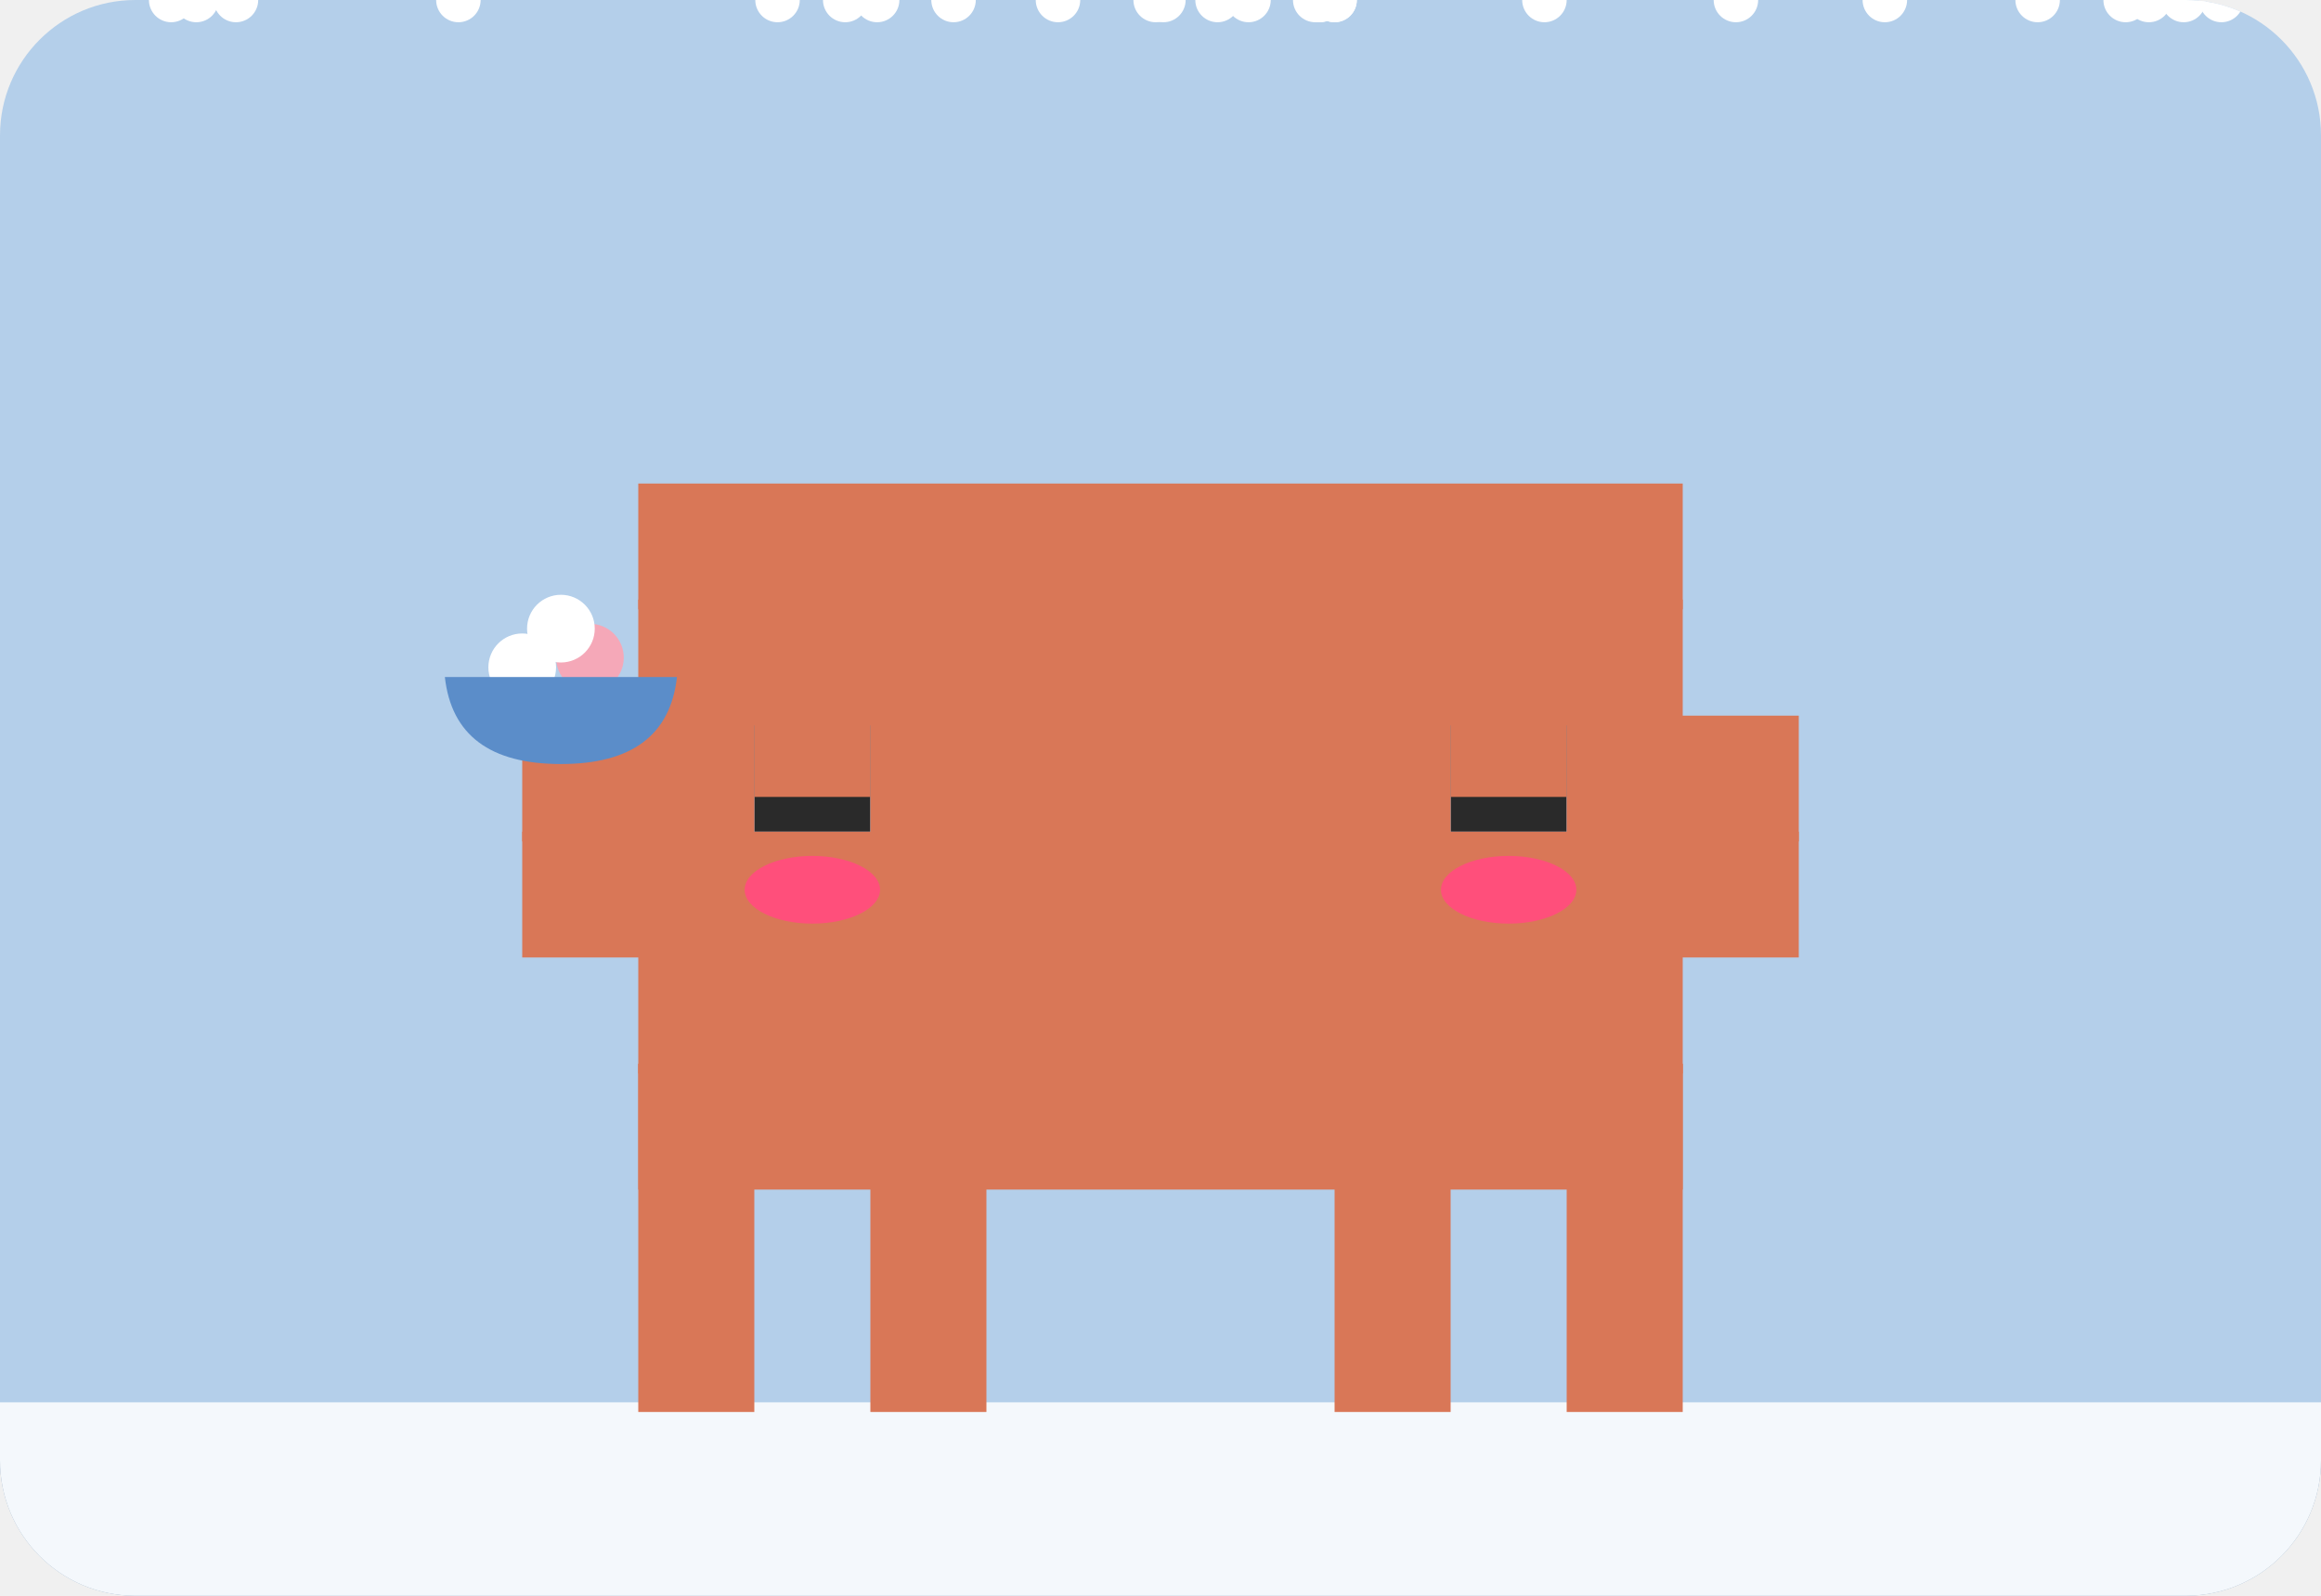
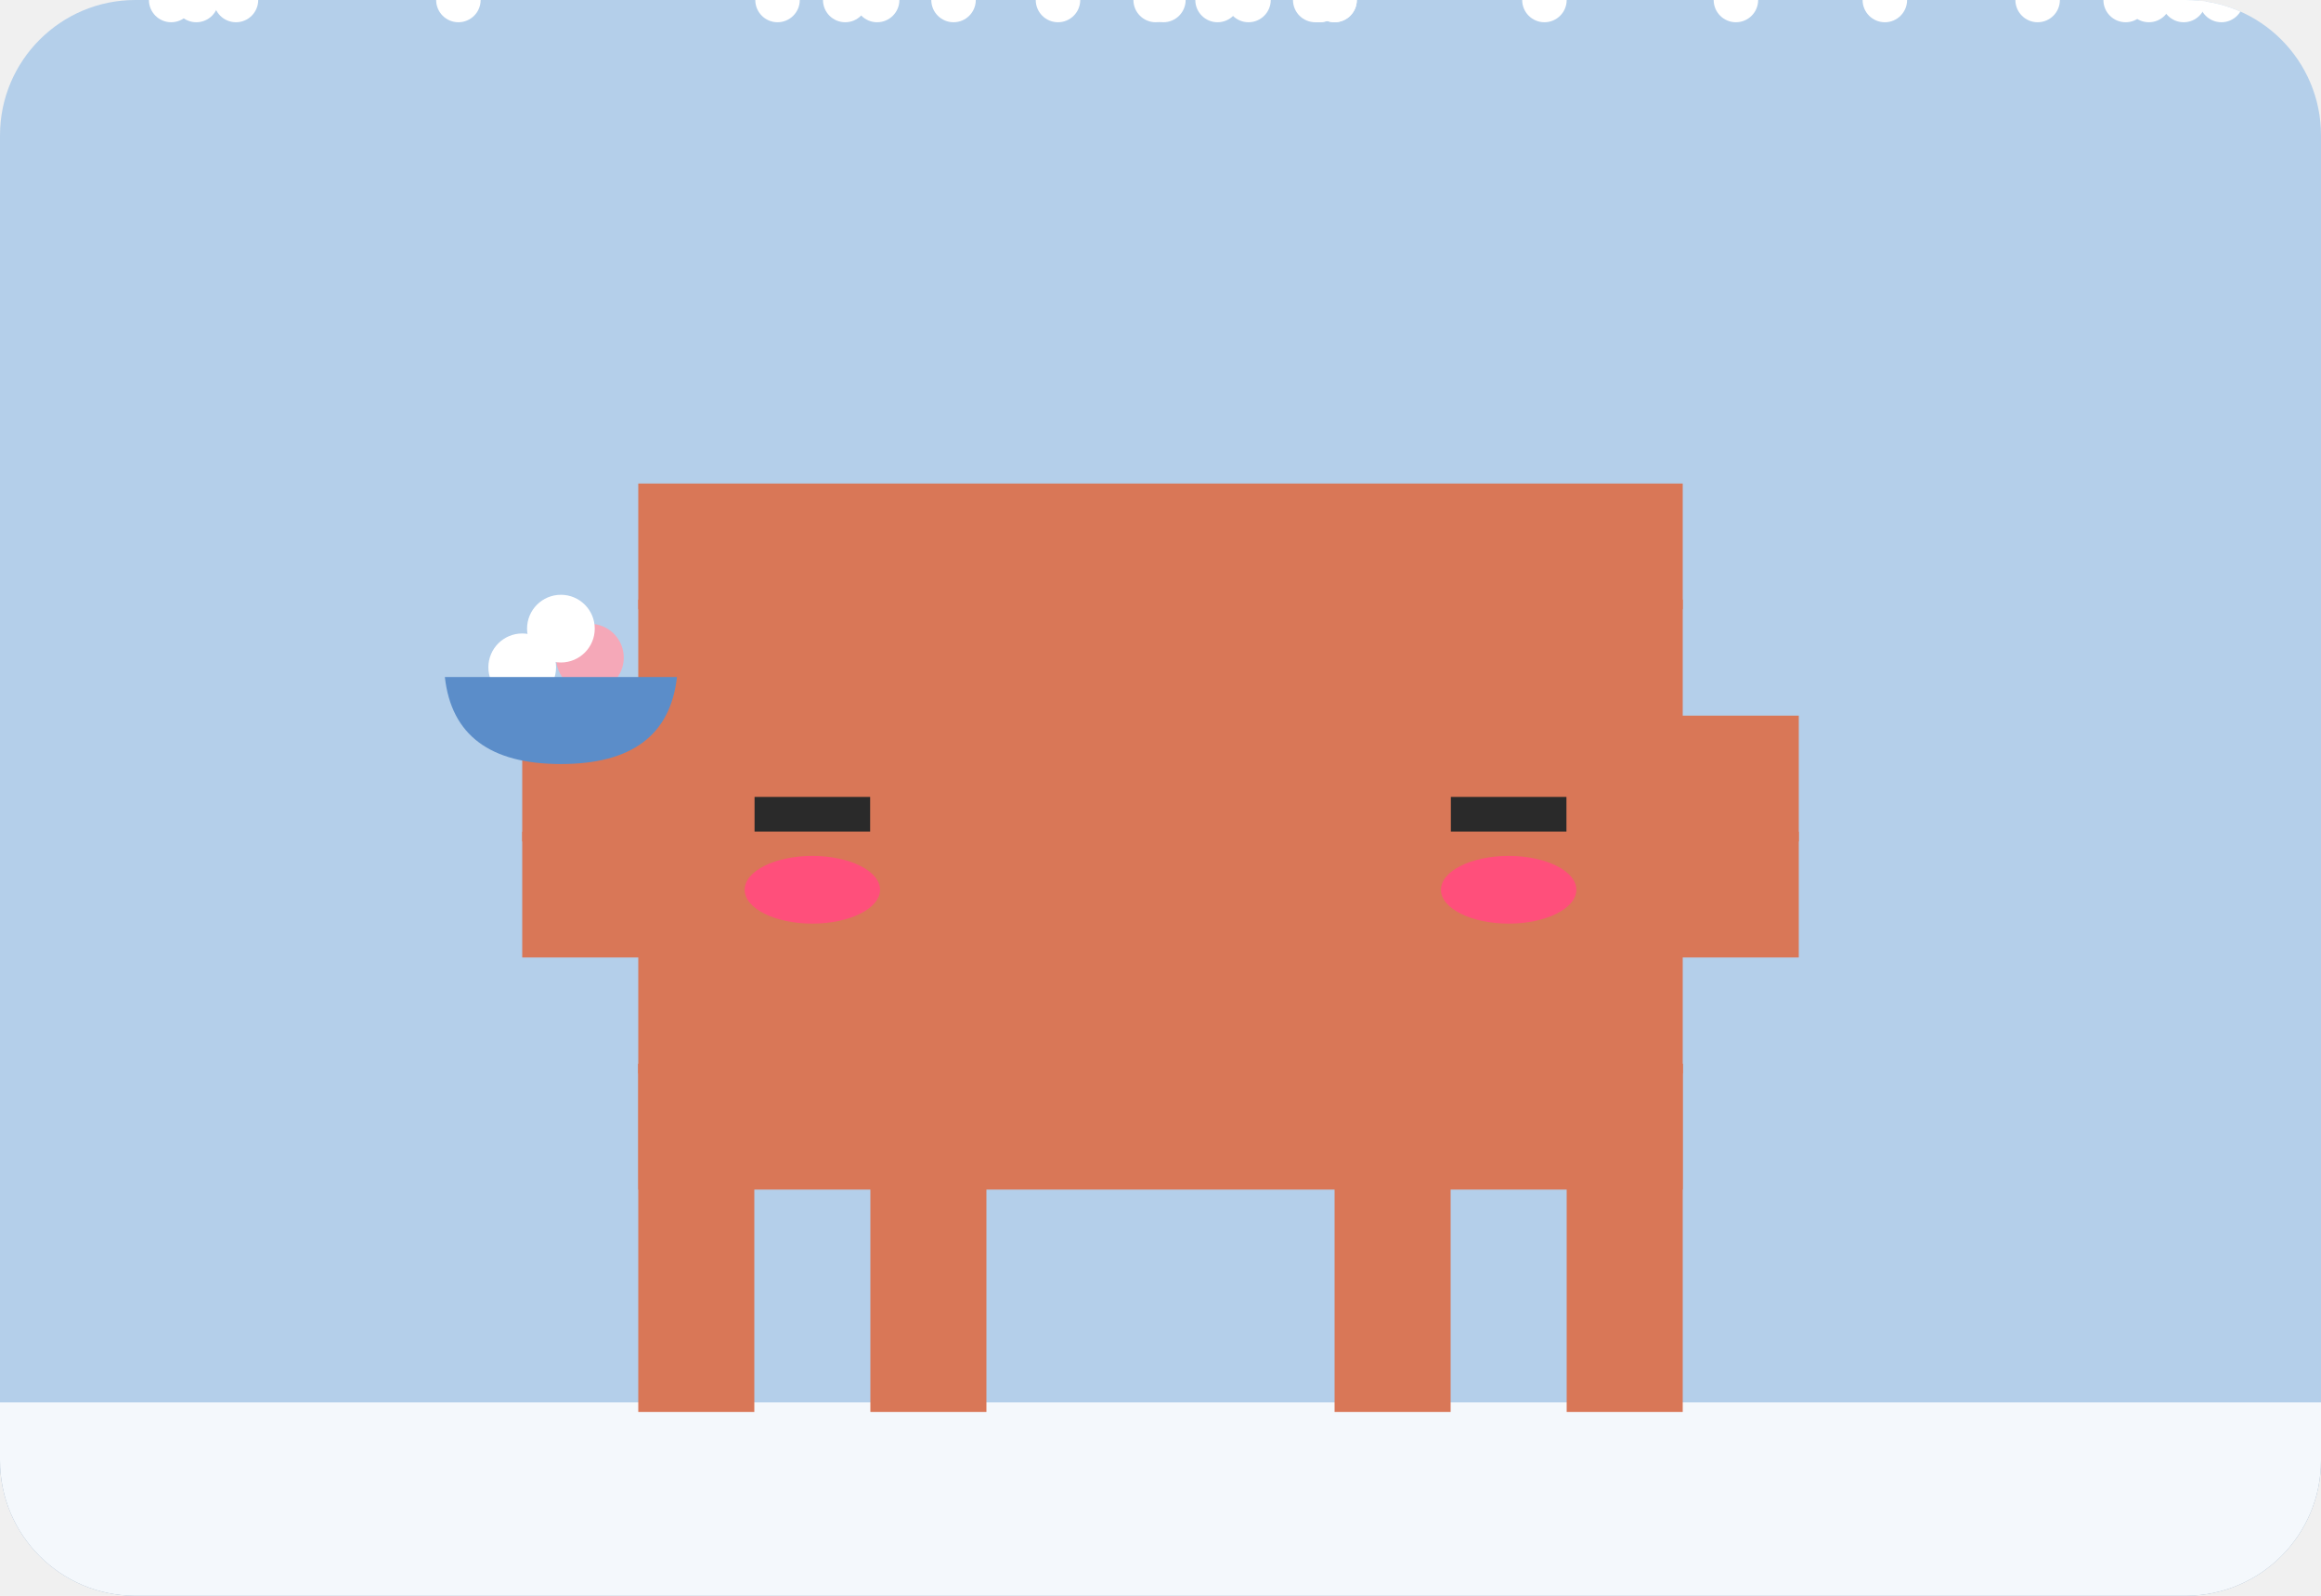
<svg xmlns="http://www.w3.org/2000/svg" class="bob" viewBox="-54 -50 240 165" width="240" height="165">
  <style>@keyframes blink{0%,88%,100%{transform:scaleY(0)}90.5%{transform:scaleY(.8)}92.5%,94.5%{transform:scaleY(1)}96.5%{transform:scaleY(.8)}}@keyframes bob{0%,100%{transform:translateY(0)}50%{transform:translateY(-6px)}}@keyframes hop{0%,100%{transform:translateY(0)}40%{transform:translateY(-16px)}60%{transform:translateY(-16px)}}@keyframes legA{0%,100%{transform:translateY(0)}50%{transform:translateY(-5px)}}@keyframes legB{0%,100%{transform:translateY(-5px)}50%{transform:translateY(0)}}@keyframes breathe{0%,100%{transform:scaleY(1)}50%{transform:scaleY(.95)}}@keyframes z{0%{opacity:0;transform:translate(0,0)}30%{opacity:1}100%{opacity:0;transform:translate(10px,-18px)}}@keyframes fall{0%{transform:translate(0,0);opacity:0}10%{opacity:1}90%{opacity:1}100%{transform:translate(8px,165px);opacity:0}}@keyframes drift{0%{transform:translate(0,0) rotate(0);opacity:0}10%{opacity:1}50%{transform:translate(14px,82px) rotate(180deg)}90%{opacity:1}100%{transform:translate(-4px,165px) rotate(360deg);opacity:0}}@keyframes rain{0%{transform:translate(0,0)}100%{transform:translate(-6px,170px)}}@keyframes rise{0%{transform:translate(0,0);opacity:0}15%{opacity:1}85%{opacity:1}100%{transform:translate(6px,-150px);opacity:0}}@keyframes twinkle{0%,100%{opacity:.25}50%{opacity:1}}@keyframes spin{to{transform:rotate(360deg)}}@keyframes sway{0%,100%{transform:rotate(-6deg)}50%{transform:rotate(6deg)}}@keyframes burst{0%{transform:scale(.1);opacity:0}15%{opacity:1}70%{transform:scale(1);opacity:1}100%{transform:scale(1.15);opacity:0}}@keyframes heat{0%{transform:translateY(0);opacity:0}30%{opacity:.8}100%{transform:translateY(-26px);opacity:0}}@keyframes drip{0%,60%{transform:translateY(0);opacity:0}70%{opacity:1}100%{transform:translateY(14px);opacity:0}}.lid{transform-box:fill-box;transform-origin:50% 0;transform:scaleY(0);animation:blink 3.5s infinite}.bob .body{animation:bob .9s ease-in-out infinite}.walk .body{animation:bob .4s steps(2) infinite}.walk .la{animation:legA .4s steps(2) infinite}.walk .lb{animation:legB .4s steps(2) infinite}.jump .all{animation:hop .7s ease-in-out infinite}.sleep .body{transform-box:fill-box;transform-origin:50% 100%;animation:breathe 2.4s ease-in-out infinite}.sleep .z1{animation:z 2.4s infinite}.sleep .z2{animation:z 2.4s 1.2s infinite}.fall{animation:fall 5s linear infinite}.drift{animation:drift 7s linear infinite}.rain{animation:rain 1s linear infinite}.rise{animation:rise 6s linear infinite}.twinkle{animation:twinkle 2s ease-in-out infinite}.spin{animation:spin 12s linear infinite}.sway{animation:sway 2.4s ease-in-out infinite}.heat{animation:heat 1.8s ease-out infinite}.burst{animation:burst 1.8s ease-out infinite}.drip{animation:drip 2.2s ease-in infinite}</style>
  <defs>
    <clipPath id="frame">
      <rect x="-54" y="-50" width="240" height="165" rx="14" />
    </clipPath>
  </defs>
  <g clip-path="url(#frame)">
    <rect x="-54" y="-50" width="240" height="165" rx="14" fill="#B4CFEA" />
    <rect x="-54" y="96" width="240" height="19" fill="#0000002e" />
    <g transform="translate(-36.3 -50)">
      <g class="fall" style="animation-duration:5s;animation-delay:-1.00s">
        <circle r="2.3" fill="#fff" />
      </g>
    </g>
    <g transform="translate(33.4 -50)">
      <g class="fall" style="animation-duration:5s;animation-delay:-4.50s">
        <circle r="2.3" fill="#fff" />
      </g>
    </g>
    <g transform="translate(26.4 -50)">
      <g class="fall" style="animation-duration:5s;animation-delay:-3.00s">
        <circle r="2.3" fill="#fff" />
      </g>
    </g>
    <g transform="translate(171.8 -50)">
      <g class="fall" style="animation-duration:5s;animation-delay:-1.50s">
        <circle r="2.3" fill="#fff" />
      </g>
    </g>
    <g transform="translate(75.1 -50)">
      <g class="fall" style="animation-duration:5s;animation-delay:-0.00s">
        <circle r="2.3" fill="#fff" />
      </g>
    </g>
    <g transform="translate(82.5 -50)">
      <g class="fall" style="animation-duration:5s;animation-delay:-3.50s">
        <circle r="2.3" fill="#fff" />
      </g>
    </g>
    <g transform="translate(82.0 -50)">
      <g class="fall" style="animation-duration:5s;animation-delay:-2.00s">
        <circle r="2.3" fill="#fff" />
      </g>
    </g>
    <g transform="translate(84.0 -50)">
      <g class="fall" style="animation-duration:5s;animation-delay:-0.50s">
        <circle r="2.3" fill="#fff" />
      </g>
    </g>
    <g transform="translate(82.4 -50)">
      <g class="fall" style="animation-duration:5s;animation-delay:-4.00s">
        <circle r="2.3" fill="#fff" />
      </g>
    </g>
    <g transform="translate(36.7 -50)">
      <g class="fall" style="animation-duration:5s;animation-delay:-2.50s">
        <circle r="2.3" fill="#fff" />
      </g>
    </g>
    <g transform="translate(165.8 -50)">
      <g class="fall" style="animation-duration:5s;animation-delay:-1.00s">
        <circle r="2.3" fill="#fff" />
      </g>
    </g>
    <g transform="translate(140.9 -50)">
      <g class="fall" style="animation-duration:5s;animation-delay:-4.50s">
        <circle r="2.3" fill="#fff" />
      </g>
    </g>
    <g transform="translate(-6.6 -50)">
      <g class="fall" style="animation-duration:5s;animation-delay:-3.00s">
        <circle r="2.3" fill="#fff" />
      </g>
    </g>
    <g transform="translate(125.5 -50)">
      <g class="fall" style="animation-duration:5s;animation-delay:-1.50s">
        <circle r="2.3" fill="#fff" />
      </g>
    </g>
    <g transform="translate(105.7 -50)">
      <g class="fall" style="animation-duration:5s;animation-delay:-0.00s">
        <circle r="2.3" fill="#fff" />
      </g>
    </g>
    <g transform="translate(175.7 -50)">
      <g class="fall" style="animation-duration:5s;animation-delay:-3.50s">
        <circle r="2.3" fill="#fff" />
      </g>
    </g>
    <g transform="translate(55.4 -50)">
      <g class="fall" style="animation-duration:5s;animation-delay:-2.00s">
        <circle r="2.3" fill="#fff" />
      </g>
    </g>
    <g transform="translate(168.2 -50)">
      <g class="fall" style="animation-duration:5s;animation-delay:-0.50s">
        <circle r="2.3" fill="#fff" />
      </g>
    </g>
    <g transform="translate(66.3 -50)">
      <g class="fall" style="animation-duration:5s;animation-delay:-4.00s">
        <circle r="2.3" fill="#fff" />
      </g>
    </g>
    <g transform="translate(71.9 -50)">
      <g class="fall" style="animation-duration:5s;animation-delay:-2.50s">
        <circle r="2.3" fill="#fff" />
      </g>
    </g>
    <g transform="translate(65.5 -50)">
      <g class="fall" style="animation-duration:5s;animation-delay:-1.00s">
        <circle r="2.3" fill="#fff" />
      </g>
    </g>
    <g transform="translate(-29.6 -50)">
      <g class="fall" style="animation-duration:5s;animation-delay:-4.50s">
        <circle r="2.3" fill="#fff" />
      </g>
    </g>
    <g transform="translate(-33.7 -50)">
      <g class="fall" style="animation-duration:5s;animation-delay:-3.00s">
        <circle r="2.3" fill="#fff" />
      </g>
    </g>
    <g transform="translate(44.6 -50)">
      <g class="fall" style="animation-duration:5s;animation-delay:-1.50s">
        <circle r="2.3" fill="#fff" />
      </g>
    </g>
    <g transform="translate(156.7 -50)">
      <g class="fall" style="animation-duration:5s;animation-delay:-0.00s">
        <circle r="2.3" fill="#fff" />
      </g>
    </g>
    <g transform="translate(84.0 -50)">
      <g class="fall" style="animation-duration:5s;animation-delay:-3.50s">
        <circle r="2.3" fill="#fff" />
      </g>
    </g>
    <rect x="-54" y="95" width="240" height="20" fill="#F4F8FC" />
    <g class="all">
      <g class="la">
        <rect x="12" y="60" width="12" height="36" fill="#D97757" />
      </g>
      <g class="lb">
        <rect x="36" y="60" width="12" height="36" fill="#D97757" />
      </g>
      <g class="la">
        <rect x="84" y="60" width="12" height="36" fill="#D97757" />
      </g>
      <g class="lb">
        <rect x="108" y="60" width="12" height="36" fill="#D97757" />
      </g>
      <g class="body">
-         <rect x="24" y="24" width="12" height="12" fill="#2a2a2a" />
-         <rect x="96" y="24" width="12" height="12" fill="#2a2a2a" />
+         <rect x="23.5" y="23.5" width="13" height="13" fill="#D97757" />
+         <rect x="24" y="32.4" width="12" height="3.6" fill="#2a2a2a" />
+         <rect x="95.5" y="23.5" width="13" height="13" fill="#D97757" />
+         <rect x="96" y="32.4" width="12" height="3.6" fill="#2a2a2a" />
        <rect x="12" y="0" width="108" height="13" fill="#D97757" />
        <rect x="12" y="12" width="108" height="13" fill="#D97757" />
        <rect x="0" y="24" width="24" height="13" fill="#D97757" />
        <rect x="36" y="24" width="60" height="13" fill="#D97757" />
        <rect x="108" y="24" width="24" height="13" fill="#D97757" />
        <rect x="0" y="36" width="132" height="13" fill="#D97757" />
        <rect x="12" y="48" width="108" height="13" fill="#D97757" />
        <rect x="12" y="60" width="108" height="13" fill="#D97757" />
-         <rect x="24" y="24" width="12" height="8.4" fill="#D97757" />
-         <rect x="96" y="24" width="12" height="8.4" fill="#D97757" />
        <ellipse cx="30" cy="42" rx="7" ry="3.5" fill="#FF4F7B" />
        <ellipse cx="102" cy="42" rx="7" ry="3.5" fill="#FF4F7B" />
        <g transform="translate(4 23)">
          <circle cx="-4" cy="-4" r="3.5" fill="#fff" />
          <circle cx="3" cy="-5" r="3.5" fill="#F5A8B8" />
          <circle cx="0" cy="-8" r="3.5" fill="#fff" />
          <path d="M-12 -3 L12 -3 Q11 6 0 6 Q-11 6 -12 -3Z" fill="#5B8DC9" />
        </g>
      </g>
    </g>
  </g>
</svg>
